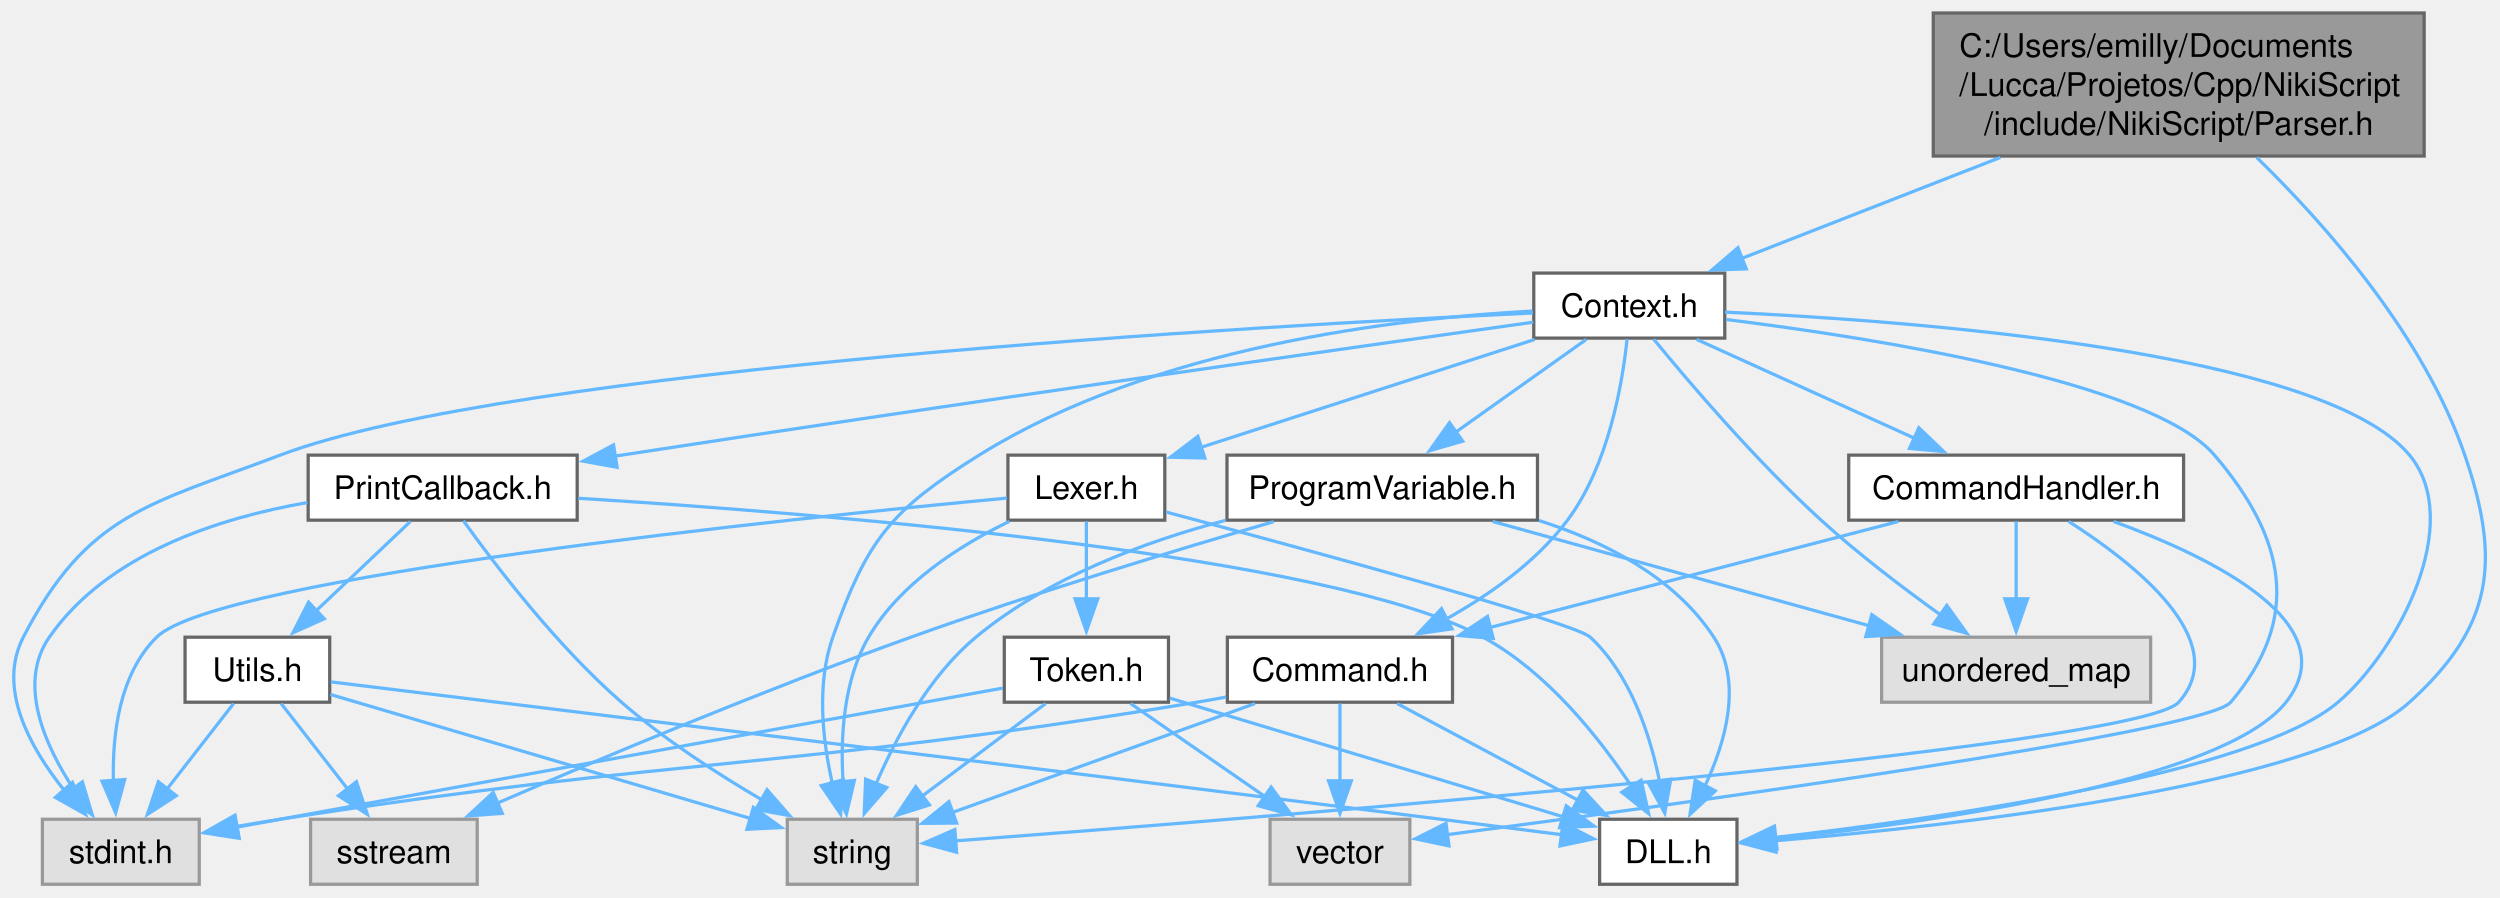
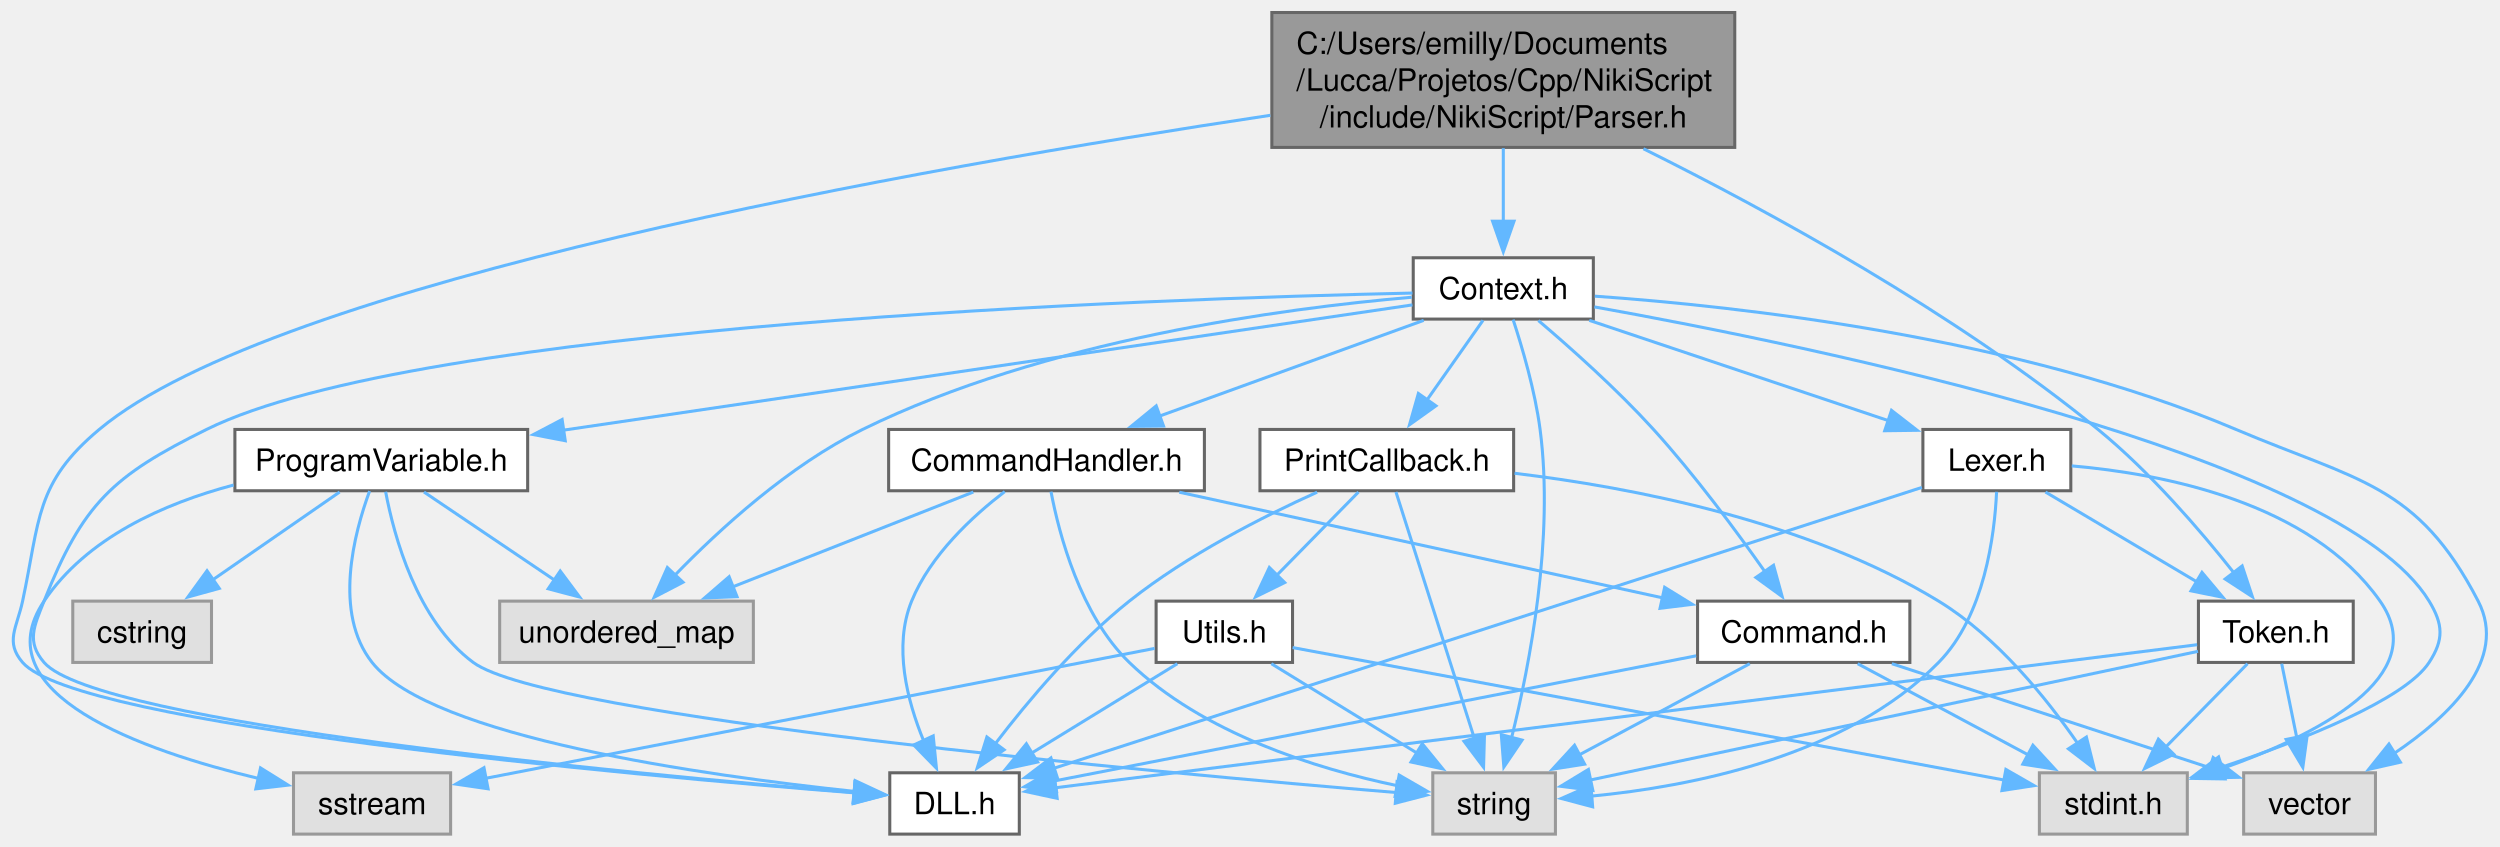
- <svg xmlns="http://www.w3.org/2000/svg" xmlns:xlink="http://www.w3.org/1999/xlink" width="769pt" height="276pt" viewBox="0.00 0.00 768.60 276.00">
+ <svg xmlns="http://www.w3.org/2000/svg" xmlns:xlink="http://www.w3.org/1999/xlink" width="815pt" height="276pt" viewBox="0.00 0.00 815.49 276.00">
  <g id="graph0" class="graph" transform="scale(1 1) rotate(0) translate(4 272)">
    <g id="Node000001" class="node">
      <g id="a_Node000001">
        <a xlink:title=" ">
-           <polygon fill="#999999" stroke="#666666" points="741.47,-268 590.47,-268 590.47,-224 741.47,-224 741.47,-268" />
-           <text text-anchor="start" x="598.47" y="-254.5" font-family="Helvetica,sans-Serif" font-size="10.00">C:/Users/emilly/Documents</text>
-           <text text-anchor="start" x="598.47" y="-242.5" font-family="Helvetica,sans-Serif" font-size="10.00">/Lucca/Projetos/Cpp/NikiScript</text>
-           <text text-anchor="middle" x="665.97" y="-230.5" font-family="Helvetica,sans-Serif" font-size="10.00">/include/NikiScript/Parser.h</text>
+           <polygon fill="#999999" stroke="#666666" points="561.87,-268 410.87,-268 410.87,-224 561.87,-224 561.87,-268" />
+           <text text-anchor="start" x="418.87" y="-254.5" font-family="Helvetica,sans-Serif" font-size="10.00">C:/Users/emilly/Documents</text>
+           <text text-anchor="start" x="418.87" y="-242.5" font-family="Helvetica,sans-Serif" font-size="10.00">/Lucca/Projetos/Cpp/NikiScript</text>
+           <text text-anchor="middle" x="486.37" y="-230.5" font-family="Helvetica,sans-Serif" font-size="10.00">/include/NikiScript/Parser.h</text>
        </a>
      </g>
    </g>
    <g id="Node000002" class="node">
      <g id="a_Node000002">
        <a xlink:href="_context_8h.html" target="_top" xlink:title=" ">
-           <polygon fill="white" stroke="#666666" points="526.34,-188 467.59,-188 467.59,-168 526.34,-168 526.34,-188" />
-           <text text-anchor="middle" x="496.97" y="-174.5" font-family="Helvetica,sans-Serif" font-size="10.00">Context.h</text>
+           <polygon fill="white" stroke="#666666" points="515.74,-188 456.99,-188 456.99,-168 515.74,-168 515.74,-188" />
+           <text text-anchor="middle" x="486.37" y="-174.5" font-family="Helvetica,sans-Serif" font-size="10.00">Context.h</text>
        </a>
      </g>
    </g>
    <g id="edge1_Node000001_Node000002" class="edge">
      <g id="a_edge1_Node000001_Node000002">
        <a xlink:title=" ">
-           <path fill="none" stroke="#63b8ff" d="M611.1,-223.57C584.93,-213.35 554.41,-201.43 531.52,-192.49" />
-           <polygon fill="#63b8ff" stroke="#63b8ff" points="532.95,-189.29 522.36,-188.92 530.4,-195.81 532.95,-189.29" />
+           <path fill="none" stroke="#63b8ff" d="M486.37,-223.75C486.37,-216.13 486.37,-207.53 486.37,-199.93" />
+           <polygon fill="#63b8ff" stroke="#63b8ff" points="489.87,-199.93 486.37,-189.93 482.87,-199.93 489.87,-199.93" />
        </a>
      </g>
    </g>
    <g id="Node000008" class="node">
      <g id="a_Node000008">
        <a xlink:href="_d_l_l_8h.html" target="_top" xlink:title=" ">
-           <polygon fill="white" stroke="#666666" points="530.09,-20 487.84,-20 487.84,0 530.09,0 530.09,-20" />
-           <text text-anchor="middle" x="508.97" y="-6.5" font-family="Helvetica,sans-Serif" font-size="10.00">DLL.h</text>
-         </a>
-       </g>
-     </g>
-     <g id="edge40_Node000001_Node000008" class="edge">
-       <g id="a_edge40_Node000001_Node000008">
-         <a xlink:title=" ">
-           <path fill="none" stroke="#63b8ff" d="M689.99,-223.54C711.45,-202.62 741.37,-168.69 753.97,-132 765.21,-99.26 762.63,-79.22 736.97,-56 708.68,-30.4 597.75,-18.07 541.73,-13.37" />
-           <polygon fill="#63b8ff" stroke="#63b8ff" points="542.09,-9.89 531.84,-12.58 541.53,-16.86 542.09,-9.89" />
+           <polygon fill="white" stroke="#666666" points="328.49,-20 286.24,-20 286.24,0 328.49,0 328.49,-20" />
+           <text text-anchor="middle" x="307.37" y="-6.5" font-family="Helvetica,sans-Serif" font-size="10.00">DLL.h</text>
+         </a>
+       </g>
+     </g>
+     <g id="edge42_Node000001_Node000008" class="edge">
+       <g id="a_edge42_Node000001_Node000008">
+         <a xlink:title=" ">
+           <path fill="none" stroke="#63b8ff" d="M410.37,-234.47C295.76,-217.26 85.93,-180.14 28.37,-132 7.46,-114.52 9.05,-102.66 3.37,-76 1.51,-67.31 -2.44,-62.73 3.37,-56 20.98,-35.58 200.39,-19.35 275.05,-13.42" />
+           <polygon fill="#63b8ff" stroke="#63b8ff" points="274.88,-16.95 284.58,-12.68 274.34,-9.97 274.88,-16.95" />
+         </a>
+       </g>
+     </g>
+     <g id="Node000016" class="node">
+       <g id="a_Node000016">
+         <a xlink:href="_token_8h.html" target="_top" xlink:title=" ">
+           <polygon fill="white" stroke="#666666" points="763.62,-76 713.12,-76 713.12,-56 763.62,-56 763.62,-76" />
+           <text text-anchor="middle" x="738.37" y="-62.5" font-family="Helvetica,sans-Serif" font-size="10.00">Token.h</text>
+         </a>
+       </g>
+     </g>
+     <g id="edge41_Node000001_Node000016" class="edge">
+       <g id="a_edge41_Node000001_Node000016">
+         <a xlink:title=" ">
+           <path fill="none" stroke="#63b8ff" d="M532.08,-223.56C573.11,-203.15 633.88,-169.97 680.37,-132 697.33,-118.14 713.67,-99.16 724.65,-85.28" />
+           <polygon fill="#63b8ff" stroke="#63b8ff" points="727.38,-87.48 730.72,-77.43 721.84,-83.21 727.38,-87.48" />
        </a>
      </g>
    </g>
    <g id="Node000003" class="node">
      <g id="a_Node000003">
        <a xlink:title=" ">
-           <polygon fill="#e0e0e0" stroke="#999999" points="429.47,-20 386.47,-20 386.47,0 429.47,0 429.47,-20" />
-           <text text-anchor="middle" x="407.97" y="-6.5" font-family="Helvetica,sans-Serif" font-size="10.00">vector</text>
+           <polygon fill="#e0e0e0" stroke="#999999" points="770.87,-20 727.87,-20 727.87,0 770.87,0 770.87,-20" />
+           <text text-anchor="middle" x="749.37" y="-6.5" font-family="Helvetica,sans-Serif" font-size="10.00">vector</text>
        </a>
      </g>
    </g>
    <g id="edge2_Node000002_Node000003" class="edge">
      <g id="a_edge2_Node000002_Node000003">
        <a xlink:title=" ">
-           <path fill="none" stroke="#63b8ff" d="M526.73,-173.72C572.69,-167.99 657.66,-154.58 676.97,-132 698.97,-106.27 703.88,-81.8 681.97,-56 674.19,-46.84 512.2,-24.64 441.02,-15.27" />
-           <polygon fill="#63b8ff" stroke="#63b8ff" points="441.5,-11.81 431.13,-13.98 440.59,-18.75 441.5,-11.81" />
+           <path fill="none" stroke="#63b8ff" d="M516.23,-175.47C562.67,-172.21 654.24,-162.19 725.37,-132 764.98,-115.19 784.6,-114.23 804.37,-76 814.21,-56.97 795.27,-38.65 776.99,-26.34" />
+           <polygon fill="#63b8ff" stroke="#63b8ff" points="778.99,-23.46 768.65,-21.12 775.27,-29.39 778.99,-23.46" />
        </a>
      </g>
    </g>
    <g id="Node000004" class="node">
      <g id="a_Node000004">
        <a xlink:title=" ">
-           <polygon fill="#e0e0e0" stroke="#999999" points="57.09,-20 8.84,-20 8.84,0 57.09,0 57.09,-20" />
-           <text text-anchor="middle" x="32.97" y="-6.5" font-family="Helvetica,sans-Serif" font-size="10.00">stdint.h</text>
+           <polygon fill="#e0e0e0" stroke="#999999" points="709.49,-20 661.24,-20 661.24,0 709.49,0 709.49,-20" />
+           <text text-anchor="middle" x="685.37" y="-6.5" font-family="Helvetica,sans-Serif" font-size="10.00">stdint.h</text>
        </a>
      </g>
    </g>
    <g id="edge3_Node000002_Node000004" class="edge">
      <g id="a_edge3_Node000002_Node000004">
        <a xlink:title=" ">
-           <path fill="none" stroke="#63b8ff" d="M467.3,-175.72C384.58,-171.85 152.78,-158.84 81.97,-132 41.72,-116.75 22.73,-114.23 2.97,-76 -5.11,-60.36 4.93,-42.13 15.51,-28.97" />
-           <polygon fill="#63b8ff" stroke="#63b8ff" points="18.09,-31.34 22.07,-21.52 12.83,-26.71 18.09,-31.34" />
+           <path fill="none" stroke="#63b8ff" d="M516.09,-171.97C586.4,-159.36 759.22,-123.95 788.37,-76 792.98,-68.4 793.23,-63.44 788.37,-56 780.47,-43.93 747.33,-30.79 720.74,-21.84" />
+           <polygon fill="#63b8ff" stroke="#63b8ff" points="721.87,-18.53 711.28,-18.75 719.7,-25.18 721.87,-18.53" />
        </a>
      </g>
    </g>
    <g id="Node000005" class="node">
      <g id="a_Node000005">
        <a xlink:title=" ">
-           <polygon fill="#e0e0e0" stroke="#999999" points="277.97,-20 237.97,-20 237.97,0 277.97,0 277.97,-20" />
-           <text text-anchor="middle" x="257.97" y="-6.5" font-family="Helvetica,sans-Serif" font-size="10.00">string</text>
+           <polygon fill="#e0e0e0" stroke="#999999" points="503.37,-20 463.37,-20 463.37,0 503.37,0 503.37,-20" />
+           <text text-anchor="middle" x="483.37" y="-6.5" font-family="Helvetica,sans-Serif" font-size="10.00">string</text>
        </a>
      </g>
    </g>
    <g id="edge4_Node000002_Node000005" class="edge">
      <g id="a_edge4_Node000002_Node000005">
        <a xlink:title=" ">
-           <path fill="none" stroke="#63b8ff" d="M467.2,-176.33C425.99,-174.13 350.57,-165.43 296.97,-132 269.88,-115.1 262.57,-106.12 251.97,-76 246.89,-61.58 248.83,-44.31 251.8,-31.2" />
-           <polygon fill="#63b8ff" stroke="#63b8ff" points="255.17,-32.15 254.38,-21.59 248.41,-30.34 255.17,-32.15" />
+           <path fill="none" stroke="#63b8ff" d="M489.57,-167.83C492.52,-158.84 496.71,-144.67 498.37,-132 503,-96.61 495.03,-55.35 489.04,-31.3" />
+           <polygon fill="#63b8ff" stroke="#63b8ff" points="492.49,-30.66 486.55,-21.88 485.72,-32.44 492.49,-30.66" />
        </a>
      </g>
    </g>
    <g id="Node000006" class="node">
      <g id="a_Node000006">
        <a xlink:title=" ">
-           <polygon fill="#e0e0e0" stroke="#999999" points="657.34,-76 574.59,-76 574.59,-56 657.34,-56 657.34,-76" />
-           <text text-anchor="middle" x="615.97" y="-62.5" font-family="Helvetica,sans-Serif" font-size="10.00">unordered_map</text>
+           <polygon fill="#e0e0e0" stroke="#999999" points="241.74,-76 158.99,-76 158.99,-56 241.74,-56 241.74,-76" />
+           <text text-anchor="middle" x="200.37" y="-62.5" font-family="Helvetica,sans-Serif" font-size="10.00">unordered_map</text>
        </a>
      </g>
    </g>
    <g id="edge5_Node000002_Node000006" class="edge">
      <g id="a_edge5_Node000002_Node000006">
        <a xlink:title=" ">
-           <path fill="none" stroke="#63b8ff" d="M504.48,-167.66C515.22,-154.55 535.91,-130.26 555.97,-112 567.44,-101.56 581.22,-91.09 592.68,-82.88" />
-           <polygon fill="#63b8ff" stroke="#63b8ff" points="594.63,-85.79 600.81,-77.18 590.61,-80.06 594.63,-85.79" />
+           <path fill="none" stroke="#63b8ff" d="M456.5,-175.13C414.55,-171.51 336.67,-161.13 277.37,-132 253.44,-120.25 230.72,-99.46 216.24,-84.55" />
+           <polygon fill="#63b8ff" stroke="#63b8ff" points="218.79,-82.16 209.39,-77.27 213.69,-86.95 218.79,-82.16" />
        </a>
      </g>
    </g>
    <g id="Node000007" class="node">
      <g id="a_Node000007">
        <a xlink:href="_command_8h.html" target="_top" xlink:title=" ">
-           <polygon fill="white" stroke="#666666" points="442.59,-76 373.34,-76 373.34,-56 442.59,-56 442.59,-76" />
-           <text text-anchor="middle" x="407.97" y="-62.5" font-family="Helvetica,sans-Serif" font-size="10.00">Command.h</text>
+           <polygon fill="white" stroke="#666666" points="618.99,-76 549.74,-76 549.74,-56 618.99,-56 618.99,-76" />
+           <text text-anchor="middle" x="584.37" y="-62.5" font-family="Helvetica,sans-Serif" font-size="10.00">Command.h</text>
        </a>
      </g>
    </g>
    <g id="edge6_Node000002_Node000007" class="edge">
      <g id="a_edge6_Node000002_Node000007">
        <a xlink:title=" ">
-           <path fill="none" stroke="#63b8ff" d="M496.29,-167.7C494.88,-154.2 490.64,-128.95 477.97,-112 468.32,-99.09 453.78,-88.89 440.46,-81.48" />
-           <polygon fill="#63b8ff" stroke="#63b8ff" points="442.43,-78.56 431.94,-77.06 439.21,-84.78 442.43,-78.56" />
-         </a>
-       </g>
-     </g>
-     <g id="edge39_Node000002_Node000008" class="edge">
-       <g id="a_edge39_Node000002_Node000008">
-         <a xlink:title=" ">
-           <path fill="none" stroke="#63b8ff" d="M526.41,-175.99C584.49,-173.32 710.5,-163.89 736.97,-132 754.01,-111.46 733.67,-71.93 714.97,-56 689.18,-34.03 593.01,-20.3 541.7,-14.39" />
-           <polygon fill="#63b8ff" stroke="#63b8ff" points="542.41,-10.95 532.08,-13.32 541.63,-17.9 542.41,-10.95" />
+           <path fill="none" stroke="#63b8ff" d="M497.81,-167.53C508.11,-158.78 523.41,-145.17 535.37,-132 548.84,-117.16 562.42,-98.81 571.86,-85.39" />
+           <polygon fill="#63b8ff" stroke="#63b8ff" points="574.52,-87.7 577.34,-77.48 568.77,-83.71 574.52,-87.7" />
+         </a>
+       </g>
+     </g>
+     <g id="edge40_Node000002_Node000008" class="edge">
+       <g id="a_edge40_Node000002_Node000008">
+         <a xlink:title=" ">
+           <path fill="none" stroke="#63b8ff" d="M456.73,-176.49C372.41,-174.62 132.79,-166.35 63.37,-132 32.65,-116.8 23.04,-107.84 10.37,-76 7.08,-67.74 4.57,-62.74 10.37,-56 27.48,-36.1 201.31,-19.67 274.82,-13.56" />
+           <polygon fill="#63b8ff" stroke="#63b8ff" points="274.93,-17.06 284.61,-12.76 274.36,-10.09 274.93,-17.06" />
        </a>
      </g>
    </g>
    <g id="Node000009" class="node">
      <g id="a_Node000009">
        <a xlink:href="_command_handler_8h.html" target="_top" xlink:title=" ">
-           <polygon fill="white" stroke="#666666" points="667.47,-132 564.47,-132 564.47,-112 667.47,-112 667.47,-132" />
-           <text text-anchor="middle" x="615.97" y="-118.5" font-family="Helvetica,sans-Serif" font-size="10.00">CommandHandler.h</text>
+           <polygon fill="white" stroke="#666666" points="388.87,-132 285.87,-132 285.87,-112 388.87,-112 388.87,-132" />
+           <text text-anchor="middle" x="337.37" y="-118.5" font-family="Helvetica,sans-Serif" font-size="10.00">CommandHandler.h</text>
        </a>
      </g>
    </g>
    <g id="edge11_Node000002_Node000009" class="edge">
      <g id="a_edge11_Node000002_Node000009">
        <a xlink:title=" ">
-           <path fill="none" stroke="#63b8ff" d="M517.7,-167.59C536.18,-159.21 563.51,-146.8 584.66,-137.21" />
-           <polygon fill="#63b8ff" stroke="#63b8ff" points="586.04,-140.42 593.7,-133.1 583.15,-134.05 586.04,-140.42" />
+           <path fill="none" stroke="#63b8ff" d="M460.41,-167.59C436.52,-158.94 400.84,-146 374.04,-136.29" />
+           <polygon fill="#63b8ff" stroke="#63b8ff" points="375.54,-133.11 364.95,-133 373.15,-139.69 375.54,-133.11" />
        </a>
      </g>
    </g>
    <g id="Node000010" class="node">
      <g id="a_Node000010">
        <a xlink:href="_print_callback_8h.html" target="_top" xlink:title=" ">
-           <polygon fill="white" stroke="#666666" points="173.34,-132 90.59,-132 90.59,-112 173.34,-112 173.34,-132" />
-           <text text-anchor="middle" x="131.97" y="-118.5" font-family="Helvetica,sans-Serif" font-size="10.00">PrintCallback.h</text>
+           <polygon fill="white" stroke="#666666" points="489.74,-132 406.99,-132 406.99,-112 489.74,-112 489.74,-132" />
+           <text text-anchor="middle" x="448.37" y="-118.5" font-family="Helvetica,sans-Serif" font-size="10.00">PrintCallback.h</text>
        </a>
      </g>
    </g>
    <g id="edge16_Node000002_Node000010" class="edge">
      <g id="a_edge16_Node000002_Node000010">
        <a xlink:title=" ">
-           <path fill="none" stroke="#63b8ff" d="M467.45,-172.9C412.3,-165.19 289.89,-147.89 186.97,-132 186.3,-131.9 185.62,-131.79 184.94,-131.69" />
-           <polygon fill="#63b8ff" stroke="#63b8ff" points="185.62,-128.25 175.19,-130.15 184.52,-135.16 185.62,-128.25" />
+           <path fill="none" stroke="#63b8ff" d="M479.75,-167.59C474.68,-160.39 467.53,-150.23 461.34,-141.43" />
+           <polygon fill="#63b8ff" stroke="#63b8ff" points="464.4,-139.7 455.78,-133.54 458.67,-143.73 464.4,-139.7" />
        </a>
      </g>
    </g>
    <g id="Node000013" class="node">
      <g id="a_Node000013">
        <a xlink:href="_program_variable_8h.html" target="_top" xlink:title=" ">
-           <polygon fill="white" stroke="#666666" points="468.72,-132 373.22,-132 373.22,-112 468.72,-112 468.72,-132" />
-           <text text-anchor="middle" x="420.97" y="-118.5" font-family="Helvetica,sans-Serif" font-size="10.00">ProgramVariable.h</text>
+           <polygon fill="white" stroke="#666666" points="168.12,-132 72.62,-132 72.62,-112 168.12,-112 168.12,-132" />
+           <text text-anchor="middle" x="120.37" y="-118.5" font-family="Helvetica,sans-Serif" font-size="10.00">ProgramVariable.h</text>
        </a>
      </g>
    </g>
    <g id="edge25_Node000002_Node000013" class="edge">
      <g id="a_edge25_Node000002_Node000013">
        <a xlink:title=" ">
-           <path fill="none" stroke="#63b8ff" d="M483.73,-167.59C472.68,-159.74 456.69,-148.38 443.61,-139.09" />
-           <polygon fill="#63b8ff" stroke="#63b8ff" points="445.72,-136.3 435.54,-133.36 441.67,-142 445.72,-136.3" />
-         </a>
-       </g>
-     </g>
-     <g id="Node000014" class="node">
-       <g id="a_Node000014">
+           <path fill="none" stroke="#63b8ff" d="M456.73,-172.63C396.55,-163.75 259.05,-143.46 179.74,-131.76" />
+           <polygon fill="#63b8ff" stroke="#63b8ff" points="180.38,-128.32 169.98,-130.32 179.36,-135.24 180.38,-128.32" />
+         </a>
+       </g>
+     </g>
+     <g id="Node000015" class="node">
+       <g id="a_Node000015">
        <a xlink:href="_lexer_8h.html" target="_top" xlink:title=" ">
-           <polygon fill="white" stroke="#666666" points="354.09,-132 305.84,-132 305.84,-112 354.09,-112 354.09,-132" />
-           <text text-anchor="middle" x="329.97" y="-118.5" font-family="Helvetica,sans-Serif" font-size="10.00">Lexer.h</text>
-         </a>
-       </g>
-     </g>
-     <g id="edge30_Node000002_Node000014" class="edge">
-       <g id="a_edge30_Node000002_Node000014">
-         <a xlink:title=" ">
-           <path fill="none" stroke="#63b8ff" d="M467.88,-167.59C439.25,-158.34 395.5,-144.19 364.98,-134.32" />
-           <polygon fill="#63b8ff" stroke="#63b8ff" points="366.42,-131.11 355.83,-131.36 364.26,-137.77 366.42,-131.11" />
+           <polygon fill="white" stroke="#666666" points="671.49,-132 623.24,-132 623.24,-112 671.49,-112 671.49,-132" />
+           <text text-anchor="middle" x="647.37" y="-118.5" font-family="Helvetica,sans-Serif" font-size="10.00">Lexer.h</text>
+         </a>
+       </g>
+     </g>
+     <g id="edge31_Node000002_Node000015" class="edge">
+       <g id="a_edge31_Node000002_Node000015">
+         <a xlink:title=" ">
+           <path fill="none" stroke="#63b8ff" d="M514.41,-167.59C541.57,-158.48 582.85,-144.64 612.19,-134.8" />
+           <polygon fill="#63b8ff" stroke="#63b8ff" points="613,-138.22 621.37,-131.72 610.78,-131.58 613,-138.22" />
        </a>
      </g>
    </g>
    <g id="edge7_Node000007_Node000003" class="edge">
      <g id="a_edge7_Node000007_Node000003">
        <a xlink:title=" ">
-           <path fill="none" stroke="#63b8ff" d="M407.97,-55.59C407.97,-49.01 407.97,-39.96 407.97,-31.73" />
-           <polygon fill="#63b8ff" stroke="#63b8ff" points="411.47,-31.81 407.97,-21.81 404.47,-31.81 411.47,-31.81" />
+           <path fill="none" stroke="#63b8ff" d="M613.11,-55.59C642.09,-46.11 686.75,-31.49 716.97,-21.6" />
+           <polygon fill="#63b8ff" stroke="#63b8ff" points="717.93,-24.97 726.35,-18.53 715.75,-18.32 717.93,-24.97" />
        </a>
      </g>
    </g>
    <g id="edge9_Node000007_Node000004" class="edge">
      <g id="a_edge9_Node000007_Node000004">
        <a xlink:title=" ">
-           <path fill="none" stroke="#63b8ff" d="M372.95,-57.59C369.92,-57.02 366.89,-56.48 363.97,-56 239.32,-35.33 206.82,-39.42 81.97,-20 77.57,-19.32 72.97,-18.54 68.42,-17.75" />
-           <polygon fill="#63b8ff" stroke="#63b8ff" points="69.3,-14.35 58.84,-16.02 68.06,-21.24 69.3,-14.35" />
+           <path fill="none" stroke="#63b8ff" d="M601.96,-55.59C617.29,-47.4 639.79,-35.37 657.55,-25.87" />
+           <polygon fill="#63b8ff" stroke="#63b8ff" points="659.13,-28.99 666.3,-21.19 655.83,-22.82 659.13,-28.99" />
        </a>
      </g>
    </g>
    <g id="edge8_Node000007_Node000005" class="edge">
      <g id="a_edge8_Node000007_Node000005">
        <a xlink:title=" ">
-           <path fill="none" stroke="#63b8ff" d="M381.84,-55.59C355.87,-46.25 316.06,-31.91 288.61,-22.03" />
-           <polygon fill="#63b8ff" stroke="#63b8ff" points="290.06,-18.83 279.47,-18.74 287.69,-25.42 290.06,-18.83" />
+           <path fill="none" stroke="#63b8ff" d="M566.77,-55.59C551.44,-47.4 528.95,-35.37 511.18,-25.87" />
+           <polygon fill="#63b8ff" stroke="#63b8ff" points="512.9,-22.82 502.43,-21.19 509.6,-28.99 512.9,-22.82" />
        </a>
      </g>
    </g>
    <g id="edge10_Node000007_Node000008" class="edge">
      <g id="a_edge10_Node000007_Node000008">
        <a xlink:title=" ">
-           <path fill="none" stroke="#63b8ff" d="M425.56,-55.59C440.89,-47.4 463.39,-35.37 481.15,-25.87" />
-           <polygon fill="#63b8ff" stroke="#63b8ff" points="482.73,-28.99 489.9,-21.19 479.43,-22.82 482.73,-28.99" />
+           <path fill="none" stroke="#63b8ff" d="M549.28,-58.16C495.15,-47.61 392.03,-27.5 339.64,-17.29" />
+           <polygon fill="#63b8ff" stroke="#63b8ff" points="340.64,-13.92 330.16,-15.44 339.3,-20.79 340.64,-13.92" />
        </a>
      </g>
    </g>
    <g id="edge13_Node000009_Node000005" class="edge">
      <g id="a_edge13_Node000009_Node000005">
        <a xlink:title=" ">
-           <path fill="none" stroke="#63b8ff" d="M632.12,-111.61C652.44,-98.66 682.78,-74.77 665.97,-56 653.4,-41.97 383.16,-20.41 289.55,-13.34" />
-           <polygon fill="#63b8ff" stroke="#63b8ff" points="290.04,-9.86 279.81,-12.6 289.52,-16.84 290.04,-9.86" />
+           <path fill="none" stroke="#63b8ff" d="M338.83,-111.72C341.48,-97.8 348.39,-71.47 364.37,-56 388.31,-32.82 425.37,-21.33 451.77,-15.8" />
+           <polygon fill="#63b8ff" stroke="#63b8ff" points="452.4,-19.25 461.57,-13.95 451.09,-12.37 452.4,-19.25" />
        </a>
      </g>
    </g>
    <g id="edge12_Node000009_Node000006" class="edge">
      <g id="a_edge12_Node000009_Node000006">
        <a xlink:title=" ">
-           <path fill="none" stroke="#63b8ff" d="M615.97,-111.59C615.97,-105.01 615.97,-95.96 615.97,-87.73" />
-           <polygon fill="#63b8ff" stroke="#63b8ff" points="619.47,-87.81 615.97,-77.81 612.47,-87.81 619.47,-87.81" />
+           <path fill="none" stroke="#63b8ff" d="M313.5,-111.59C291.83,-103.05 259.6,-90.35 235.08,-80.68" />
+           <polygon fill="#63b8ff" stroke="#63b8ff" points="236.41,-77.45 225.82,-77.03 233.84,-83.96 236.41,-77.45" />
        </a>
      </g>
    </g>
    <g id="edge14_Node000009_Node000007" class="edge">
      <g id="a_edge14_Node000009_Node000007">
        <a xlink:title=" ">
-           <path fill="none" stroke="#63b8ff" d="M579.74,-111.59C544.78,-102.52 491.72,-88.74 453.84,-78.91" />
-           <polygon fill="#63b8ff" stroke="#63b8ff" points="455.11,-75.62 444.56,-76.5 453.36,-82.4 455.11,-75.62" />
+           <path fill="none" stroke="#63b8ff" d="M380.67,-111.53C424.84,-101.88 493.11,-86.95 538.26,-77.08" />
+           <polygon fill="#63b8ff" stroke="#63b8ff" points="539,-80.5 548.02,-74.95 537.5,-73.66 539,-80.5" />
        </a>
      </g>
    </g>
    <g id="edge15_Node000009_Node000008" class="edge">
      <g id="a_edge15_Node000009_Node000008">
        <a xlink:title=" ">
-           <path fill="none" stroke="#63b8ff" d="M645.96,-111.59C676.83,-100.33 717.93,-79.97 698.97,-56 679.69,-31.62 590.54,-19.08 541.51,-13.92" />
-           <polygon fill="#63b8ff" stroke="#63b8ff" points="542.06,-10.46 531.77,-12.95 541.37,-17.43 542.06,-10.46" />
+           <path fill="none" stroke="#63b8ff" d="M323.74,-111.73C313.22,-103.68 299.47,-90.97 293.37,-76 287.37,-61.28 291.87,-43.6 297.31,-30.39" />
+           <polygon fill="#63b8ff" stroke="#63b8ff" points="300.41,-32.04 301.46,-21.5 294.06,-29.08 300.41,-32.04" />
        </a>
      </g>
    </g>
    <g id="edge17_Node000010_Node000004" class="edge">
      <g id="a_edge17_Node000010_Node000004">
        <a xlink:title=" ">
-           <path fill="none" stroke="#63b8ff" d="M90.39,-117.42C62.89,-112.65 28.75,-101.58 10.97,-76 1.12,-61.83 9.46,-42.89 18.56,-29.11" />
-           <polygon fill="#63b8ff" stroke="#63b8ff" points="21.14,-31.5 24.18,-21.35 15.47,-27.4 21.14,-31.5" />
+           <path fill="none" stroke="#63b8ff" d="M490.04,-117.7C528.38,-113.09 585.61,-102.09 628.37,-76 647.52,-64.31 663.74,-44.11 673.92,-29.32" />
+           <polygon fill="#63b8ff" stroke="#63b8ff" points="676.57,-31.66 679.14,-21.38 670.72,-27.82 676.57,-31.66" />
        </a>
      </g>
    </g>
    <g id="edge18_Node000010_Node000005" class="edge">
      <g id="a_edge18_Node000010_Node000005">
        <a xlink:title=" ">
-           <path fill="none" stroke="#63b8ff" d="M138.33,-111.84C147.87,-98.51 166.91,-73.48 186.97,-56 200.12,-44.54 216.47,-33.97 230.16,-25.96" />
-           <polygon fill="#63b8ff" stroke="#63b8ff" points="231.74,-29.09 238.7,-21.11 228.28,-23 231.74,-29.09" />
+           <path fill="none" stroke="#63b8ff" d="M451.35,-111.62C456.98,-93.92 469.29,-55.24 476.9,-31.32" />
+           <polygon fill="#63b8ff" stroke="#63b8ff" points="480.23,-32.39 479.93,-21.8 473.56,-30.27 480.23,-32.39" />
        </a>
      </g>
    </g>
    <g id="edge19_Node000010_Node000008" class="edge">
      <g id="a_edge19_Node000010_Node000008">
        <a xlink:title=" ">
-           <path fill="none" stroke="#63b8ff" d="M173.67,-118.73C249.09,-114.05 404.71,-101.53 451.97,-76 471.71,-65.34 487.83,-44.96 497.83,-29.85" />
-           <polygon fill="#63b8ff" stroke="#63b8ff" points="500.6,-32.03 502.94,-21.7 494.66,-28.31 500.6,-32.03" />
+           <path fill="none" stroke="#63b8ff" d="M425.64,-111.54C407.94,-103.55 383.28,-91.03 364.37,-76 347.34,-62.48 331.34,-43.45 320.65,-29.47" />
+           <polygon fill="#63b8ff" stroke="#63b8ff" points="323.54,-27.5 314.76,-21.56 317.92,-31.67 323.54,-27.5" />
        </a>
      </g>
    </g>
    <g id="Node000011" class="node">
      <g id="a_Node000011">
        <a xlink:href="_utils_8h.html" target="_top" xlink:title=" ">
-           <polygon fill="white" stroke="#666666" points="97.22,-76 52.72,-76 52.72,-56 97.22,-56 97.22,-76" />
-           <text text-anchor="middle" x="74.97" y="-62.5" font-family="Helvetica,sans-Serif" font-size="10.00">Utils.h</text>
+           <polygon fill="white" stroke="#666666" points="417.62,-76 373.12,-76 373.12,-56 417.62,-56 417.62,-76" />
+           <text text-anchor="middle" x="395.37" y="-62.5" font-family="Helvetica,sans-Serif" font-size="10.00">Utils.h</text>
        </a>
      </g>
    </g>
    <g id="edge20_Node000010_Node000011" class="edge">
      <g id="a_edge20_Node000010_Node000011">
        <a xlink:title=" ">
-           <path fill="none" stroke="#63b8ff" d="M122.04,-111.59C114.03,-104.01 102.55,-93.13 92.94,-84.02" />
-           <polygon fill="#63b8ff" stroke="#63b8ff" points="95.55,-81.68 85.88,-77.34 90.73,-86.76 95.55,-81.68" />
+           <path fill="none" stroke="#63b8ff" d="M439.13,-111.59C431.76,-104.08 421.23,-93.35 412.35,-84.3" />
+           <polygon fill="#63b8ff" stroke="#63b8ff" points="415.06,-82.06 405.55,-77.38 410.06,-86.97 415.06,-82.06" />
        </a>
      </g>
    </g>
    <g id="edge21_Node000011_Node000004" class="edge">
      <g id="a_edge21_Node000011_Node000004">
        <a xlink:title=" ">
-           <path fill="none" stroke="#63b8ff" d="M67.65,-55.59C61.99,-48.32 53.98,-38.02 47.08,-29.15" />
-           <polygon fill="#63b8ff" stroke="#63b8ff" points="50.03,-27.24 41.13,-21.49 44.51,-31.54 50.03,-27.24" />
+           <path fill="none" stroke="#63b8ff" d="M417.64,-60.85C467.63,-51.54 589.08,-28.93 649.71,-17.64" />
+           <polygon fill="#63b8ff" stroke="#63b8ff" points="650.31,-21.09 659.5,-15.82 649.03,-14.21 650.31,-21.09" />
        </a>
      </g>
    </g>
    <g id="edge22_Node000011_Node000005" class="edge">
      <g id="a_edge22_Node000011_Node000005">
        <a xlink:title=" ">
-           <path fill="none" stroke="#63b8ff" d="M97.41,-58.38C129.93,-48.78 190.28,-30.97 227.01,-20.13" />
-           <polygon fill="#63b8ff" stroke="#63b8ff" points="227.54,-23.63 236.14,-17.44 225.56,-16.91 227.54,-23.63" />
+           <path fill="none" stroke="#63b8ff" d="M410.7,-55.59C423.86,-47.51 443.1,-35.71 458.48,-26.27" />
+           <polygon fill="#63b8ff" stroke="#63b8ff" points="459.94,-29.48 466.63,-21.27 456.27,-23.52 459.94,-29.48" />
        </a>
      </g>
    </g>
    <g id="edge24_Node000011_Node000008" class="edge">
      <g id="a_edge24_Node000011_Node000008">
        <a xlink:title=" ">
-           <path fill="none" stroke="#63b8ff" d="M97.55,-62.25C154.71,-55.27 309.77,-36.29 438.97,-20 451.19,-18.46 464.6,-16.74 476.39,-15.22" />
-           <polygon fill="#63b8ff" stroke="#63b8ff" points="476.56,-18.73 486.02,-13.98 475.66,-11.79 476.56,-18.73" />
+           <path fill="none" stroke="#63b8ff" d="M380.04,-55.59C366.87,-47.51 347.63,-35.71 332.26,-26.27" />
+           <polygon fill="#63b8ff" stroke="#63b8ff" points="334.46,-23.52 324.1,-21.27 330.8,-29.48 334.46,-23.52" />
        </a>
      </g>
    </g>
    <g id="Node000012" class="node">
      <g id="a_Node000012">
        <a xlink:title=" ">
-           <polygon fill="#e0e0e0" stroke="#999999" points="142.59,-20 91.34,-20 91.34,0 142.59,0 142.59,-20" />
-           <text text-anchor="middle" x="116.97" y="-6.5" font-family="Helvetica,sans-Serif" font-size="10.00">sstream</text>
+           <polygon fill="#e0e0e0" stroke="#999999" points="142.99,-20 91.74,-20 91.74,0 142.99,0 142.99,-20" />
+           <text text-anchor="middle" x="117.37" y="-6.5" font-family="Helvetica,sans-Serif" font-size="10.00">sstream</text>
        </a>
      </g>
    </g>
    <g id="edge23_Node000011_Node000012" class="edge">
      <g id="a_edge23_Node000011_Node000012">
        <a xlink:title=" ">
-           <path fill="none" stroke="#63b8ff" d="M82.28,-55.59C87.95,-48.32 95.96,-38.02 102.85,-29.15" />
-           <polygon fill="#63b8ff" stroke="#63b8ff" points="105.43,-31.54 108.81,-21.49 99.9,-27.24 105.43,-31.54" />
+           <path fill="none" stroke="#63b8ff" d="M372.62,-60.58C324.7,-51.27 212.98,-29.57 154.52,-18.22" />
+           <polygon fill="#63b8ff" stroke="#63b8ff" points="155.21,-14.78 144.72,-16.31 153.87,-21.66 155.21,-14.78" />
        </a>
      </g>
    </g>
    <g id="edge26_Node000013_Node000005" class="edge">
      <g id="a_edge26_Node000013_Node000005">
        <a xlink:title=" ">
-           <path fill="none" stroke="#63b8ff" d="M372.78,-111.95C347.73,-105.33 317.87,-94.21 295.97,-76 281.53,-64 271.34,-45.01 265.16,-30.64" />
-           <polygon fill="#63b8ff" stroke="#63b8ff" points="268.57,-29.75 261.63,-21.75 262.07,-32.33 268.57,-29.75" />
-         </a>
-       </g>
-     </g>
-     <g id="edge28_Node000013_Node000006" class="edge">
-       <g id="a_edge28_Node000013_Node000006">
-         <a xlink:title=" ">
-           <path fill="none" stroke="#63b8ff" d="M454.93,-111.59C487.03,-102.71 535.4,-89.31 570.75,-79.52" />
-           <polygon fill="#63b8ff" stroke="#63b8ff" points="571.57,-82.93 580.28,-76.88 569.71,-76.18 571.57,-82.93" />
-         </a>
-       </g>
-     </g>
-     <g id="edge29_Node000013_Node000008" class="edge">
-       <g id="a_edge29_Node000013_Node000008">
-         <a xlink:title=" ">
-           <path fill="none" stroke="#63b8ff" d="M469.18,-111.89C489.37,-105.43 510.92,-94.48 522.97,-76 531.92,-62.26 526.63,-43.76 520.14,-30.01" />
-           <polygon fill="#63b8ff" stroke="#63b8ff" points="523.42,-28.72 515.65,-21.52 517.24,-31.99 523.42,-28.72" />
-         </a>
-       </g>
-     </g>
-     <g id="edge27_Node000013_Node000012" class="edge">
-       <g id="a_edge27_Node000013_Node000012">
-         <a xlink:title=" ">
-           <path fill="none" stroke="#63b8ff" d="M387.58,-111.54C358.02,-102.95 313.8,-89.58 275.97,-76 231.27,-59.96 180.67,-38.73 148.79,-24.97" />
-           <polygon fill="#63b8ff" stroke="#63b8ff" points="150.3,-21.8 139.73,-21.04 147.51,-28.23 150.3,-21.8" />
-         </a>
-       </g>
-     </g>
-     <g id="edge31_Node000014_Node000004" class="edge">
-       <g id="a_edge31_Node000014_Node000004">
-         <a xlink:title=" ">
-           <path fill="none" stroke="#63b8ff" d="M305.53,-118.79C239.74,-112.6 62.56,-94.37 43.97,-76 32.51,-64.67 30.33,-46.15 30.68,-31.77" />
-           <polygon fill="#63b8ff" stroke="#63b8ff" points="34.16,-32.21 31.37,-21.99 27.18,-31.72 34.16,-32.21" />
-         </a>
-       </g>
-     </g>
-     <g id="edge32_Node000014_Node000005" class="edge">
-       <g id="a_edge32_Node000014_Node000005">
-         <a xlink:title=" ">
-           <path fill="none" stroke="#63b8ff" d="M306.27,-111.62C291.15,-104.3 272.64,-92.58 262.97,-76 255.19,-62.66 254.28,-45.09 255.13,-31.57" />
-           <polygon fill="#63b8ff" stroke="#63b8ff" points="258.61,-31.94 256.16,-21.64 251.65,-31.22 258.61,-31.94" />
-         </a>
-       </g>
-     </g>
-     <g id="edge38_Node000014_Node000008" class="edge">
-       <g id="a_edge38_Node000014_Node000008">
-         <a xlink:title=" ">
-           <path fill="none" stroke="#63b8ff" d="M354.59,-114.47C397.08,-103.13 480.1,-80.54 484.97,-76 497.36,-64.46 503.38,-45.96 506.29,-31.64" />
-           <polygon fill="#63b8ff" stroke="#63b8ff" points="509.72,-32.34 507.88,-21.91 502.81,-31.21 509.72,-32.34" />
-         </a>
-       </g>
-     </g>
-     <g id="Node000015" class="node">
-       <g id="a_Node000015">
-         <a xlink:href="_token_8h.html" target="_top" xlink:title=" ">
-           <polygon fill="white" stroke="#666666" points="355.22,-76 304.72,-76 304.72,-56 355.22,-56 355.22,-76" />
-           <text text-anchor="middle" x="329.97" y="-62.5" font-family="Helvetica,sans-Serif" font-size="10.00">Token.h</text>
-         </a>
-       </g>
-     </g>
-     <g id="edge33_Node000014_Node000015" class="edge">
-       <g id="a_edge33_Node000014_Node000015">
-         <a xlink:title=" ">
-           <path fill="none" stroke="#63b8ff" d="M329.97,-111.59C329.97,-105.01 329.97,-95.96 329.97,-87.73" />
-           <polygon fill="#63b8ff" stroke="#63b8ff" points="333.47,-87.81 329.97,-77.81 326.47,-87.81 333.47,-87.81" />
-         </a>
-       </g>
-     </g>
-     <g id="edge36_Node000015_Node000003" class="edge">
-       <g id="a_edge36_Node000015_Node000003">
-         <a xlink:title=" ">
-           <path fill="none" stroke="#63b8ff" d="M343.55,-55.59C355,-47.67 371.63,-36.16 385.12,-26.82" />
-           <polygon fill="#63b8ff" stroke="#63b8ff" points="386.8,-29.91 393.03,-21.34 382.82,-24.16 386.8,-29.91" />
-         </a>
-       </g>
-     </g>
-     <g id="edge34_Node000015_Node000004" class="edge">
-       <g id="a_edge34_Node000015_Node000004">
-         <a xlink:title=" ">
-           <path fill="none" stroke="#63b8ff" d="M304.26,-60.35C259.22,-52.21 163.11,-34.81 81.97,-20 77.59,-19.2 73,-18.36 68.45,-17.53" />
-           <polygon fill="#63b8ff" stroke="#63b8ff" points="69.35,-14.13 58.88,-15.77 68.08,-21.02 69.35,-14.13" />
-         </a>
-       </g>
-     </g>
-     <g id="edge35_Node000015_Node000005" class="edge">
-       <g id="a_edge35_Node000015_Node000005">
-         <a xlink:title=" ">
-           <path fill="none" stroke="#63b8ff" d="M317.43,-55.59C307,-47.77 291.92,-36.46 279.56,-27.19" />
-           <polygon fill="#63b8ff" stroke="#63b8ff" points="281.68,-24.41 271.58,-21.21 277.48,-30.01 281.68,-24.41" />
-         </a>
-       </g>
-     </g>
-     <g id="edge37_Node000015_Node000008" class="edge">
-       <g id="a_edge37_Node000015_Node000008">
-         <a xlink:title=" ">
-           <path fill="none" stroke="#63b8ff" d="M355.61,-57.26C387.49,-47.65 441.91,-31.23 476.62,-20.76" />
-           <polygon fill="#63b8ff" stroke="#63b8ff" points="477.56,-24.13 486.12,-17.89 475.54,-17.43 477.56,-24.13" />
+           <path fill="none" stroke="#63b8ff" d="M121.79,-111.69C124.52,-97.22 131.97,-69.59 150.37,-56 174.41,-38.23 373.44,-20.07 451.82,-13.53" />
+           <polygon fill="#63b8ff" stroke="#63b8ff" points="451.71,-17.05 461.39,-12.74 451.14,-10.08 451.71,-17.05" />
+         </a>
+       </g>
+     </g>
+     <g id="edge29_Node000013_Node000006" class="edge">
+       <g id="a_edge29_Node000013_Node000006">
+         <a xlink:title=" ">
+           <path fill="none" stroke="#63b8ff" d="M134.3,-111.59C146.05,-103.67 163.1,-92.16 176.94,-82.82" />
+           <polygon fill="#63b8ff" stroke="#63b8ff" points="178.74,-85.82 185.07,-77.33 174.82,-80.02 178.74,-85.82" />
+         </a>
+       </g>
+     </g>
+     <g id="edge30_Node000013_Node000008" class="edge">
+       <g id="a_edge30_Node000013_Node000008">
+         <a xlink:title=" ">
+           <path fill="none" stroke="#63b8ff" d="M116.56,-111.89C111.51,-98.18 104.61,-72.13 117.37,-56 136.65,-31.62 225.8,-19.08 274.83,-13.92" />
+           <polygon fill="#63b8ff" stroke="#63b8ff" points="274.97,-17.43 284.57,-12.95 274.27,-10.46 274.97,-17.43" />
+         </a>
+       </g>
+     </g>
+     <g id="edge28_Node000013_Node000012" class="edge">
+       <g id="a_edge28_Node000013_Node000012">
+         <a xlink:title=" ">
+           <path fill="none" stroke="#63b8ff" d="M72.19,-113.87C49.41,-107.82 24.23,-96.64 10.37,-76 -9.92,-45.78 42.12,-27.28 80.55,-18.1" />
+           <polygon fill="#63b8ff" stroke="#63b8ff" points="80.98,-21.59 89.97,-15.98 79.45,-14.76 80.98,-21.59" />
+         </a>
+       </g>
+     </g>
+     <g id="Node000014" class="node">
+       <g id="a_Node000014">
+         <a xlink:title=" ">
+           <polygon fill="#e0e0e0" stroke="#999999" points="64.99,-76 19.74,-76 19.74,-56 64.99,-56 64.99,-76" />
+           <text text-anchor="middle" x="42.37" y="-62.5" font-family="Helvetica,sans-Serif" font-size="10.00">cstring</text>
+         </a>
+       </g>
+     </g>
+     <g id="edge27_Node000013_Node000014" class="edge">
+       <g id="a_edge27_Node000013_Node000014">
+         <a xlink:title=" ">
+           <path fill="none" stroke="#63b8ff" d="M106.78,-111.59C95.33,-103.67 78.7,-92.16 65.21,-82.82" />
+           <polygon fill="#63b8ff" stroke="#63b8ff" points="67.52,-80.16 57.3,-77.34 63.53,-85.91 67.52,-80.16" />
+         </a>
+       </g>
+     </g>
+     <g id="edge32_Node000015_Node000004" class="edge">
+       <g id="a_edge32_Node000015_Node000004">
+         <a xlink:title=" ">
+           <path fill="none" stroke="#63b8ff" d="M671.8,-120.11C701.25,-117.56 749.62,-108.36 772.37,-76 789.68,-51.37 751.55,-32.18 720.4,-21.22" />
+           <polygon fill="#63b8ff" stroke="#63b8ff" points="721.81,-18 711.22,-18.17 719.6,-24.64 721.81,-18" />
+         </a>
+       </g>
+     </g>
+     <g id="edge33_Node000015_Node000005" class="edge">
+       <g id="a_edge33_Node000015_Node000005">
+         <a xlink:title=" ">
+           <path fill="none" stroke="#63b8ff" d="M647.28,-111.67C646.64,-97.67 643.37,-71.25 628.37,-56 598.24,-25.37 547.7,-15.5 514.95,-12.38" />
+           <polygon fill="#63b8ff" stroke="#63b8ff" points="515.51,-8.91 505.27,-11.62 514.97,-15.89 515.51,-8.91" />
+         </a>
+       </g>
+     </g>
+     <g id="edge39_Node000015_Node000008" class="edge">
+       <g id="a_edge39_Node000015_Node000008">
+         <a xlink:title=" ">
+           <path fill="none" stroke="#63b8ff" d="M622.91,-113.09C562.75,-93.62 407.51,-43.4 339.77,-21.48" />
+           <polygon fill="#63b8ff" stroke="#63b8ff" points="340.97,-18.19 330.37,-18.44 338.81,-24.85 340.97,-18.19" />
+         </a>
+       </g>
+     </g>
+     <g id="edge34_Node000015_Node000016" class="edge">
+       <g id="a_edge34_Node000015_Node000016">
+         <a xlink:title=" ">
+           <path fill="none" stroke="#63b8ff" d="M663.22,-111.59C676.84,-103.51 696.73,-91.71 712.63,-82.27" />
+           <polygon fill="#63b8ff" stroke="#63b8ff" points="714.28,-85.37 721.09,-77.25 710.7,-79.35 714.28,-85.37" />
+         </a>
+       </g>
+     </g>
+     <g id="edge37_Node000016_Node000003" class="edge">
+       <g id="a_edge37_Node000016_Node000003">
+         <a xlink:title=" ">
+           <path fill="none" stroke="#63b8ff" d="M740.28,-55.59C741.64,-48.93 743.51,-39.75 745.2,-31.44" />
+           <polygon fill="#63b8ff" stroke="#63b8ff" points="748.6,-32.28 747.17,-21.78 741.74,-30.88 748.6,-32.28" />
+         </a>
+       </g>
+     </g>
+     <g id="edge35_Node000016_Node000004" class="edge">
+       <g id="a_edge35_Node000016_Node000004">
+         <a xlink:title=" ">
+           <path fill="none" stroke="#63b8ff" d="M729.13,-55.59C721.76,-48.08 711.23,-37.35 702.35,-28.3" />
+           <polygon fill="#63b8ff" stroke="#63b8ff" points="705.06,-26.06 695.55,-21.38 700.06,-30.97 705.06,-26.06" />
+         </a>
+       </g>
+     </g>
+     <g id="edge36_Node000016_Node000005" class="edge">
+       <g id="a_edge36_Node000016_Node000005">
+         <a xlink:title=" ">
+           <path fill="none" stroke="#63b8ff" d="M712.98,-59.62C666,-49.68 565.63,-28.42 514.58,-17.61" />
+           <polygon fill="#63b8ff" stroke="#63b8ff" points="515.58,-14.25 505.08,-15.6 514.13,-21.09 515.58,-14.25" />
+         </a>
+       </g>
+     </g>
+     <g id="edge38_Node000016_Node000008" class="edge">
+       <g id="a_edge38_Node000016_Node000008">
+         <a xlink:title=" ">
+           <path fill="none" stroke="#63b8ff" d="M712.7,-61.78C638.34,-52.47 422.84,-25.47 340.18,-15.11" />
+           <polygon fill="#63b8ff" stroke="#63b8ff" points="340.84,-11.67 330.48,-13.9 339.97,-18.61 340.84,-11.67" />
        </a>
      </g>
    </g>
  </g>
</svg>
